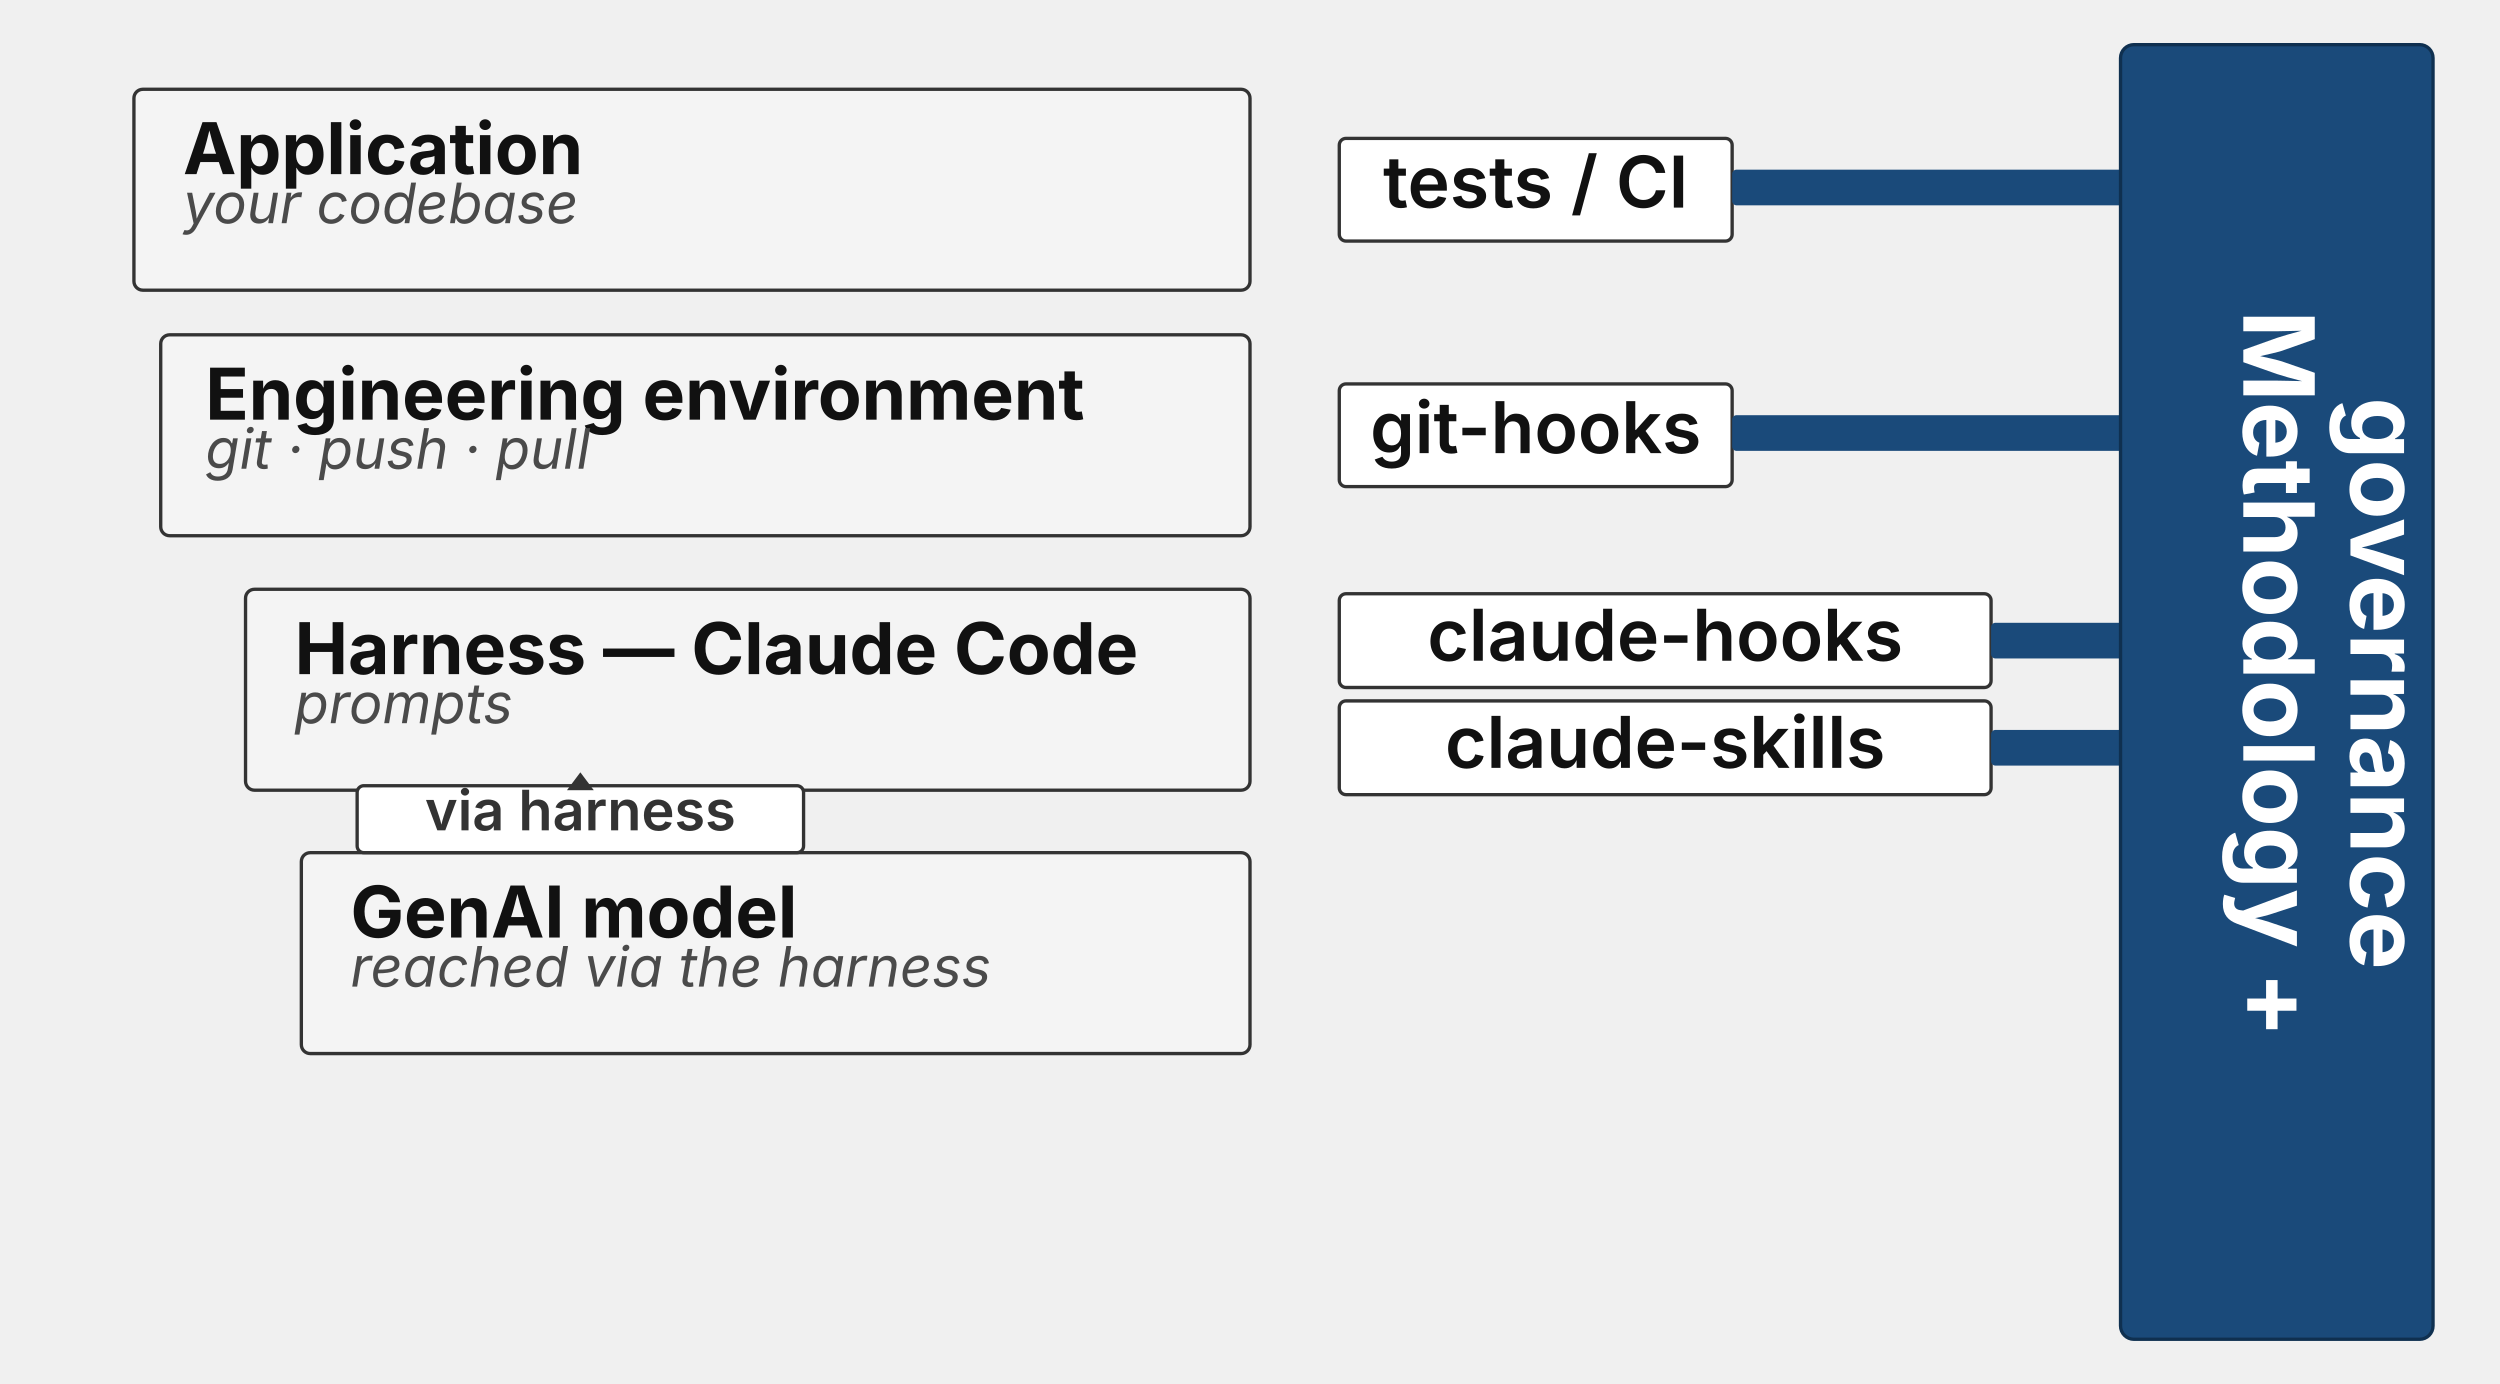
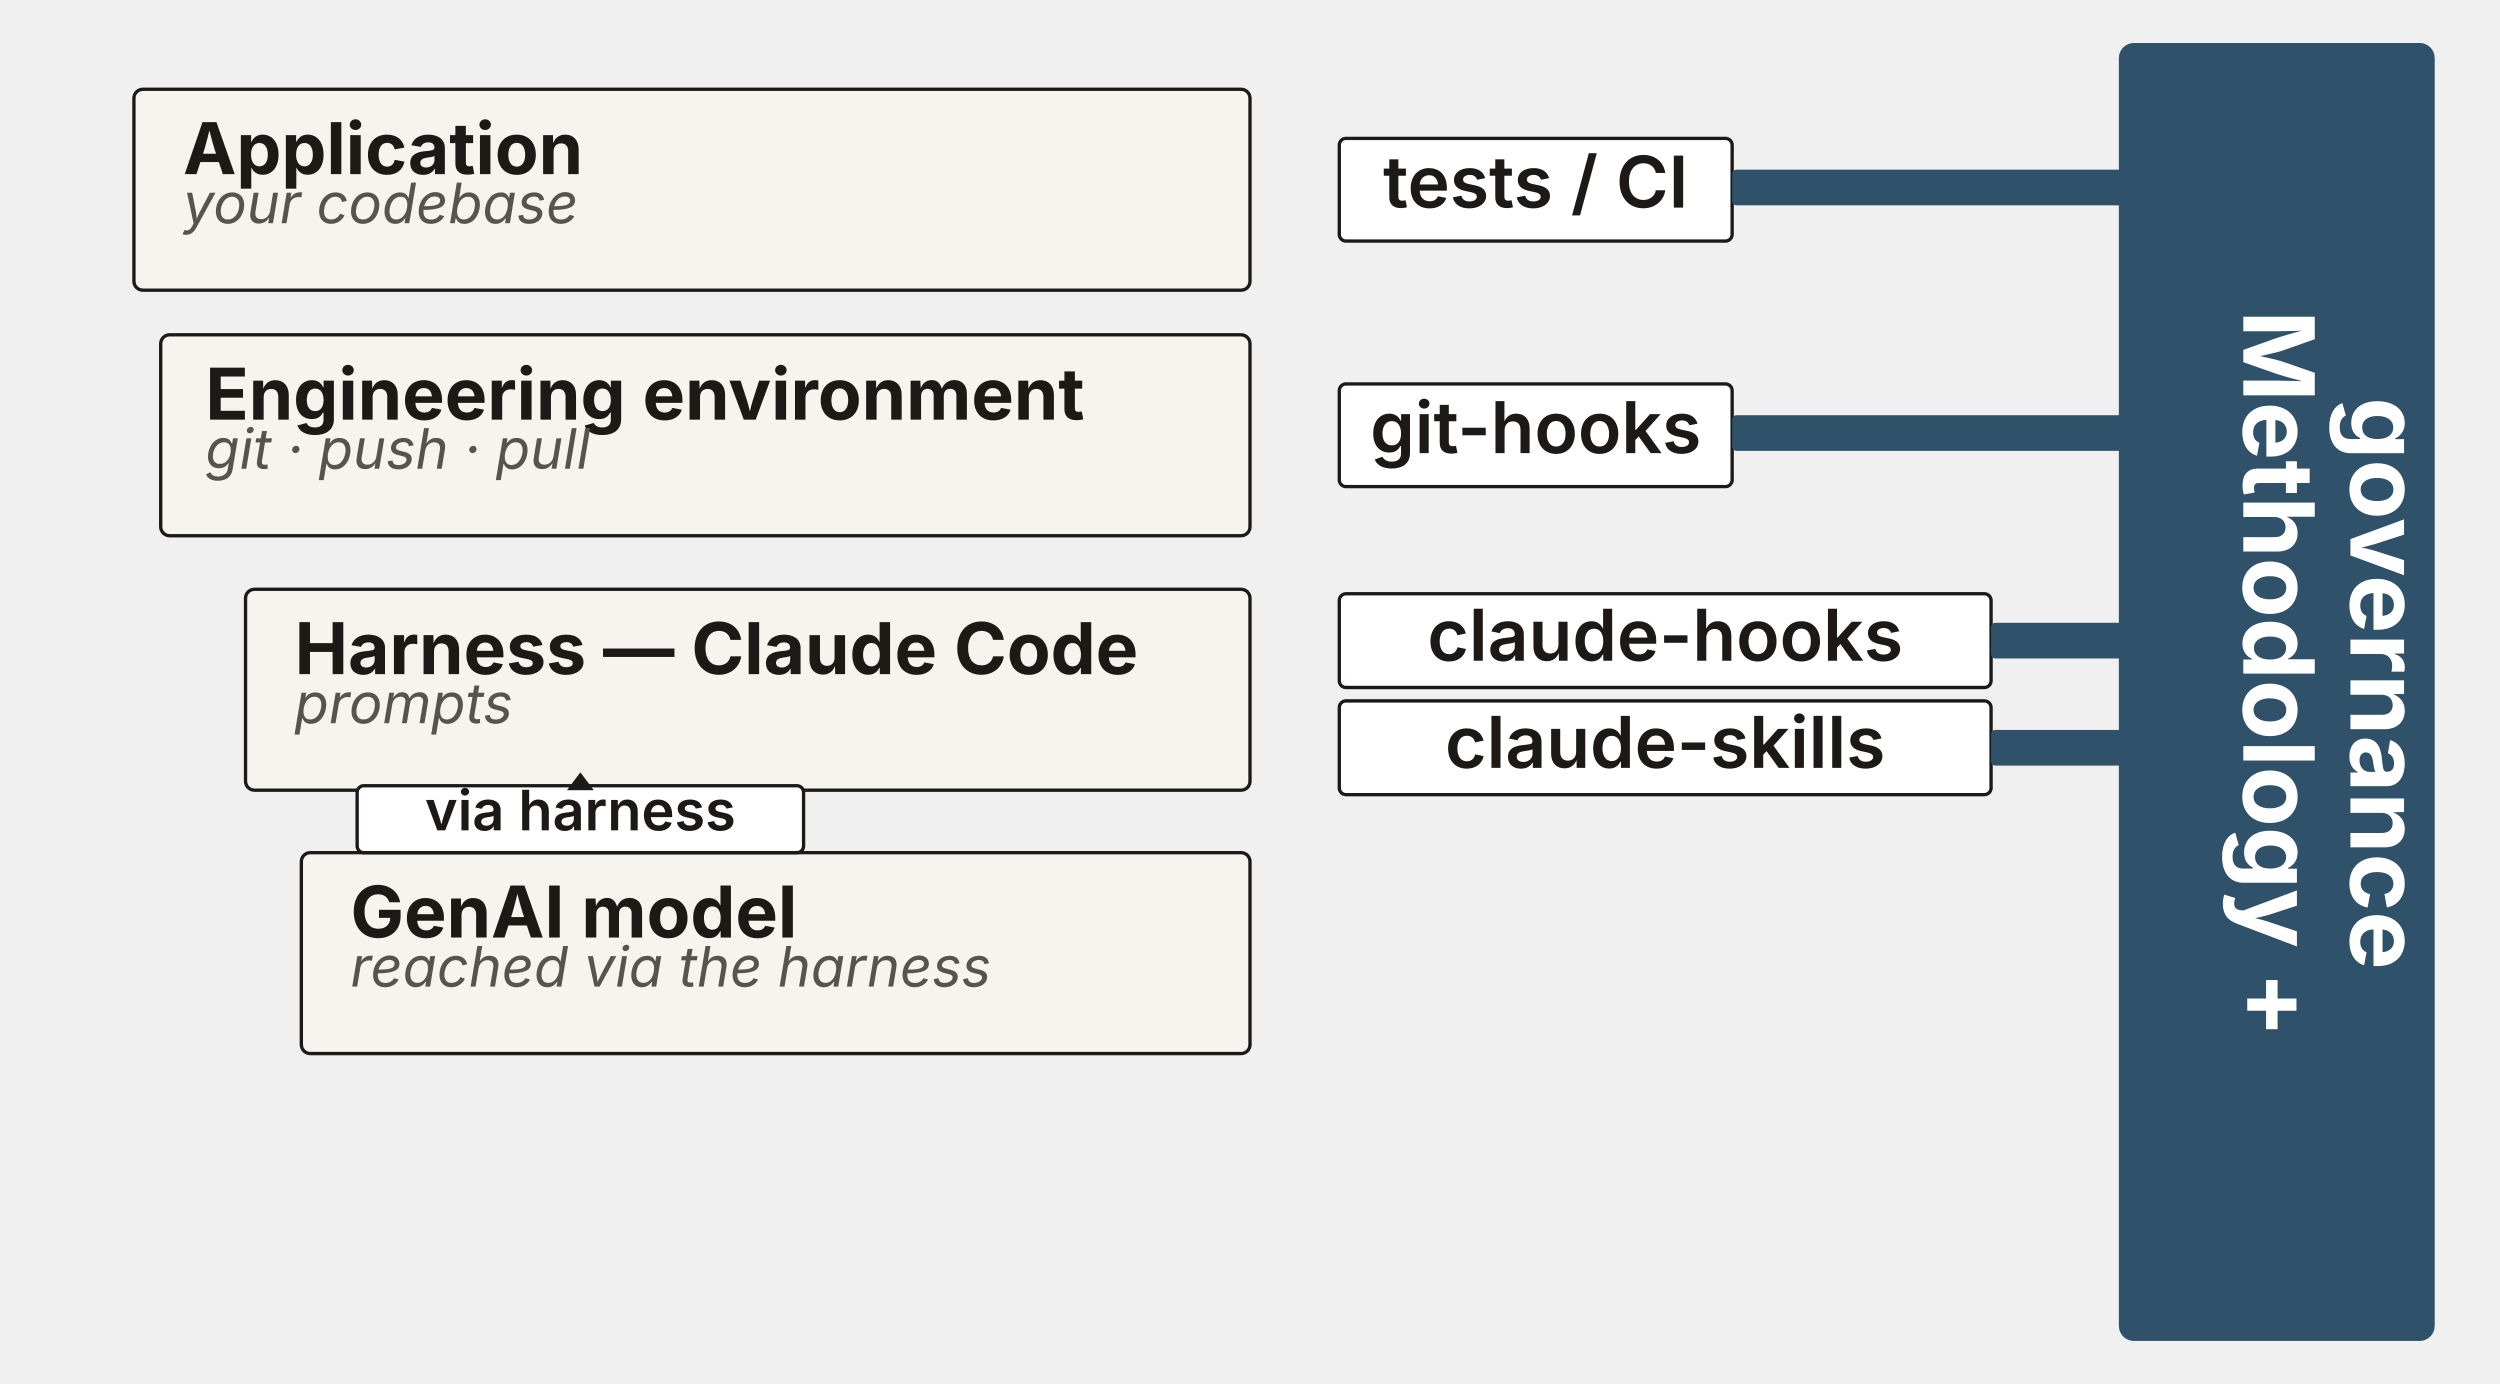
<svg xmlns="http://www.w3.org/2000/svg" viewBox="0 0 1120 620" width="1120" height="620" font-family="'Source Sans 3', -apple-system, 'Segoe UI', sans-serif" role="group" aria-labelledby="diagTitle diagDesc">
  <style>
-     .block  { fill:#f4f4f4; stroke:#333; stroke-width:1.5; }
-     .btitle { font-size:32px; font-weight:700; fill:#111; }
-     .bsub   { font-size:25px; font-style:italic; fill:#4a4a4a; }
-     .tab    { fill:#ffffff; stroke:#333; stroke-width:1.5; }
-     .tablbl { font-size:32px; font-weight:600; fill:#111; }
+     .block  { fill:#f6f4ef; stroke:#1c1917; stroke-width:1.5; }
+     .btitle { font-size:32px; font-weight:700; fill:#1c1917; }
+     .bsub   { font-size:25px; font-style:italic; fill:#57534e; }
+     .tab    { fill:#ffffff; stroke:#1c1917; stroke-width:1.5; }
+     .tablbl { font-size:32px; font-weight:600; fill:#1c1917; }
    .govlbl { font-size:44px; font-weight:700; fill:#ffffff; }
-     .intlbl { font-size:25px; font-weight:600; fill:#333; }
+     .intlbl { font-size:25px; font-weight:600; fill:#1c1917; }
  </style>
  <rect class="block" x="60" y="40" width="500" height="90" rx="4" />
  <text class="btitle" x="82" y="78">Application</text>
  <text class="bsub" x="82" y="100">your codebase</text>
  <rect class="block" x="72" y="150" width="488" height="90" rx="4" />
  <text class="btitle" x="92" y="188">Engineering environment</text>
  <text class="bsub" x="92" y="210">git · push · pull</text>
  <rect class="block" x="110" y="264" width="450" height="90" rx="4" />
  <text class="btitle" x="132" y="302">Harness — Claude Code</text>
  <text class="bsub" x="132" y="324">prompts</text>
  <rect class="block" x="135" y="382" width="425" height="90" rx="4" />
  <text class="btitle" x="157" y="420">GenAI model</text>
  <text class="bsub" x="157" y="442">reached via the harness</text>
  <rect class="tab" x="160" y="352" width="200" height="30" rx="3" />
  <text class="intlbl" x="260" y="372" text-anchor="middle">via harness</text>
-   <path d="M260 346 l6 8 h-12 z" fill="#333" />
+   <path d="M260 346 l6 8 h-12 z" fill="#1c1917" />
  <rect class="tab" x="600" y="62" width="176" height="46" rx="3" />
  <text class="tablbl" x="688" y="93" text-anchor="middle">tests / CI</text>
  <rect class="tab" x="600" y="172" width="176" height="46" rx="3" />
  <text class="tablbl" x="688" y="203" text-anchor="middle">git-hooks</text>
  <rect class="tab" x="600" y="266" width="292" height="42" rx="3" />
  <text class="tablbl" x="746" y="296" text-anchor="middle">claude-hooks</text>
  <rect class="tab" x="600" y="314" width="292" height="42" rx="3" />
  <text class="tablbl" x="746" y="344" text-anchor="middle">claude-skills</text>
-   <g fill="#1a4a7a">
+   <g fill="#2f5169">
    <rect x="776" y="76" width="180" height="16" rx="2" />
    <rect x="776" y="186" width="180" height="16" rx="2" />
    <rect x="892" y="279" width="64" height="16" rx="2" />
    <rect x="892" y="327" width="64" height="16" rx="2" />
  </g>
-   <rect x="950" y="20" width="140" height="580" rx="6" fill="#1a4a7a" stroke="#0f3050" stroke-width="1.5" />
+   <rect x="950" y="20" width="140" height="580" rx="6" fill="#2f5169" stroke="#2f5169" stroke-width="1.5" />
  <text class="govlbl" x="0" y="0" text-anchor="start" transform="translate(1005 139) rotate(90)">Methodology +</text>
  <text class="govlbl" x="0" y="0" text-anchor="start" transform="translate(1053 178) rotate(90)">governance</text>
</svg>
